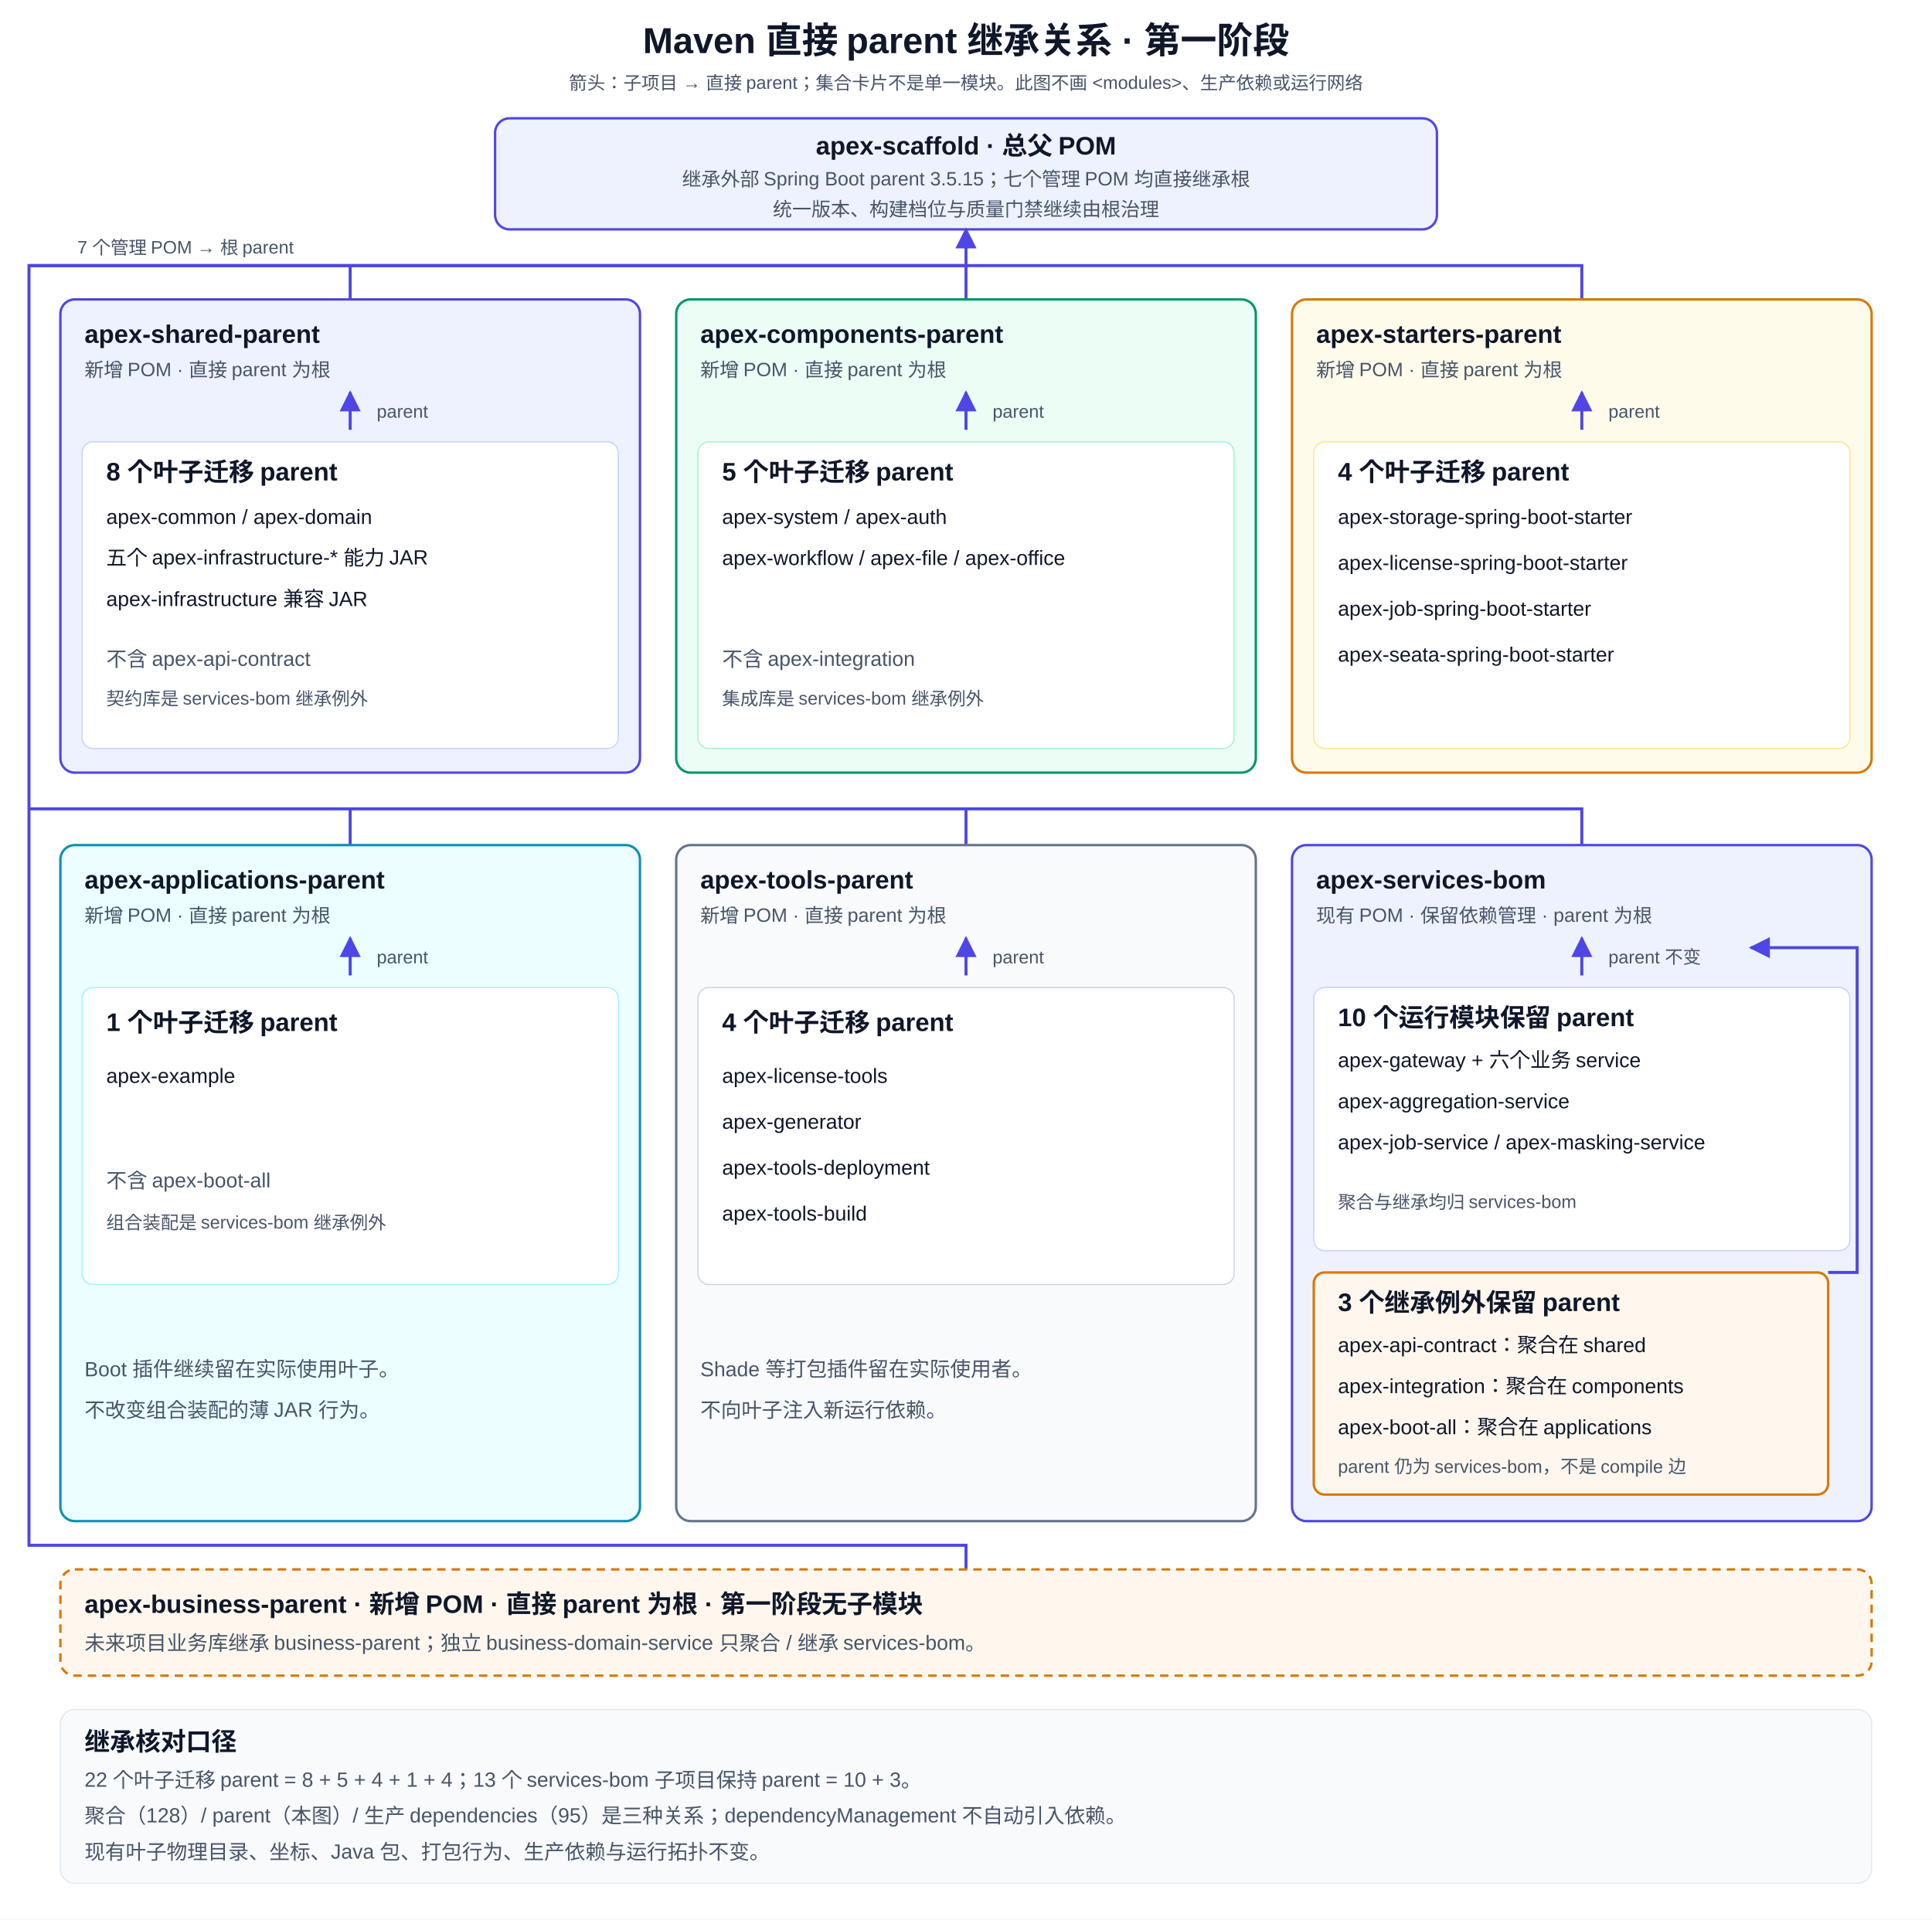
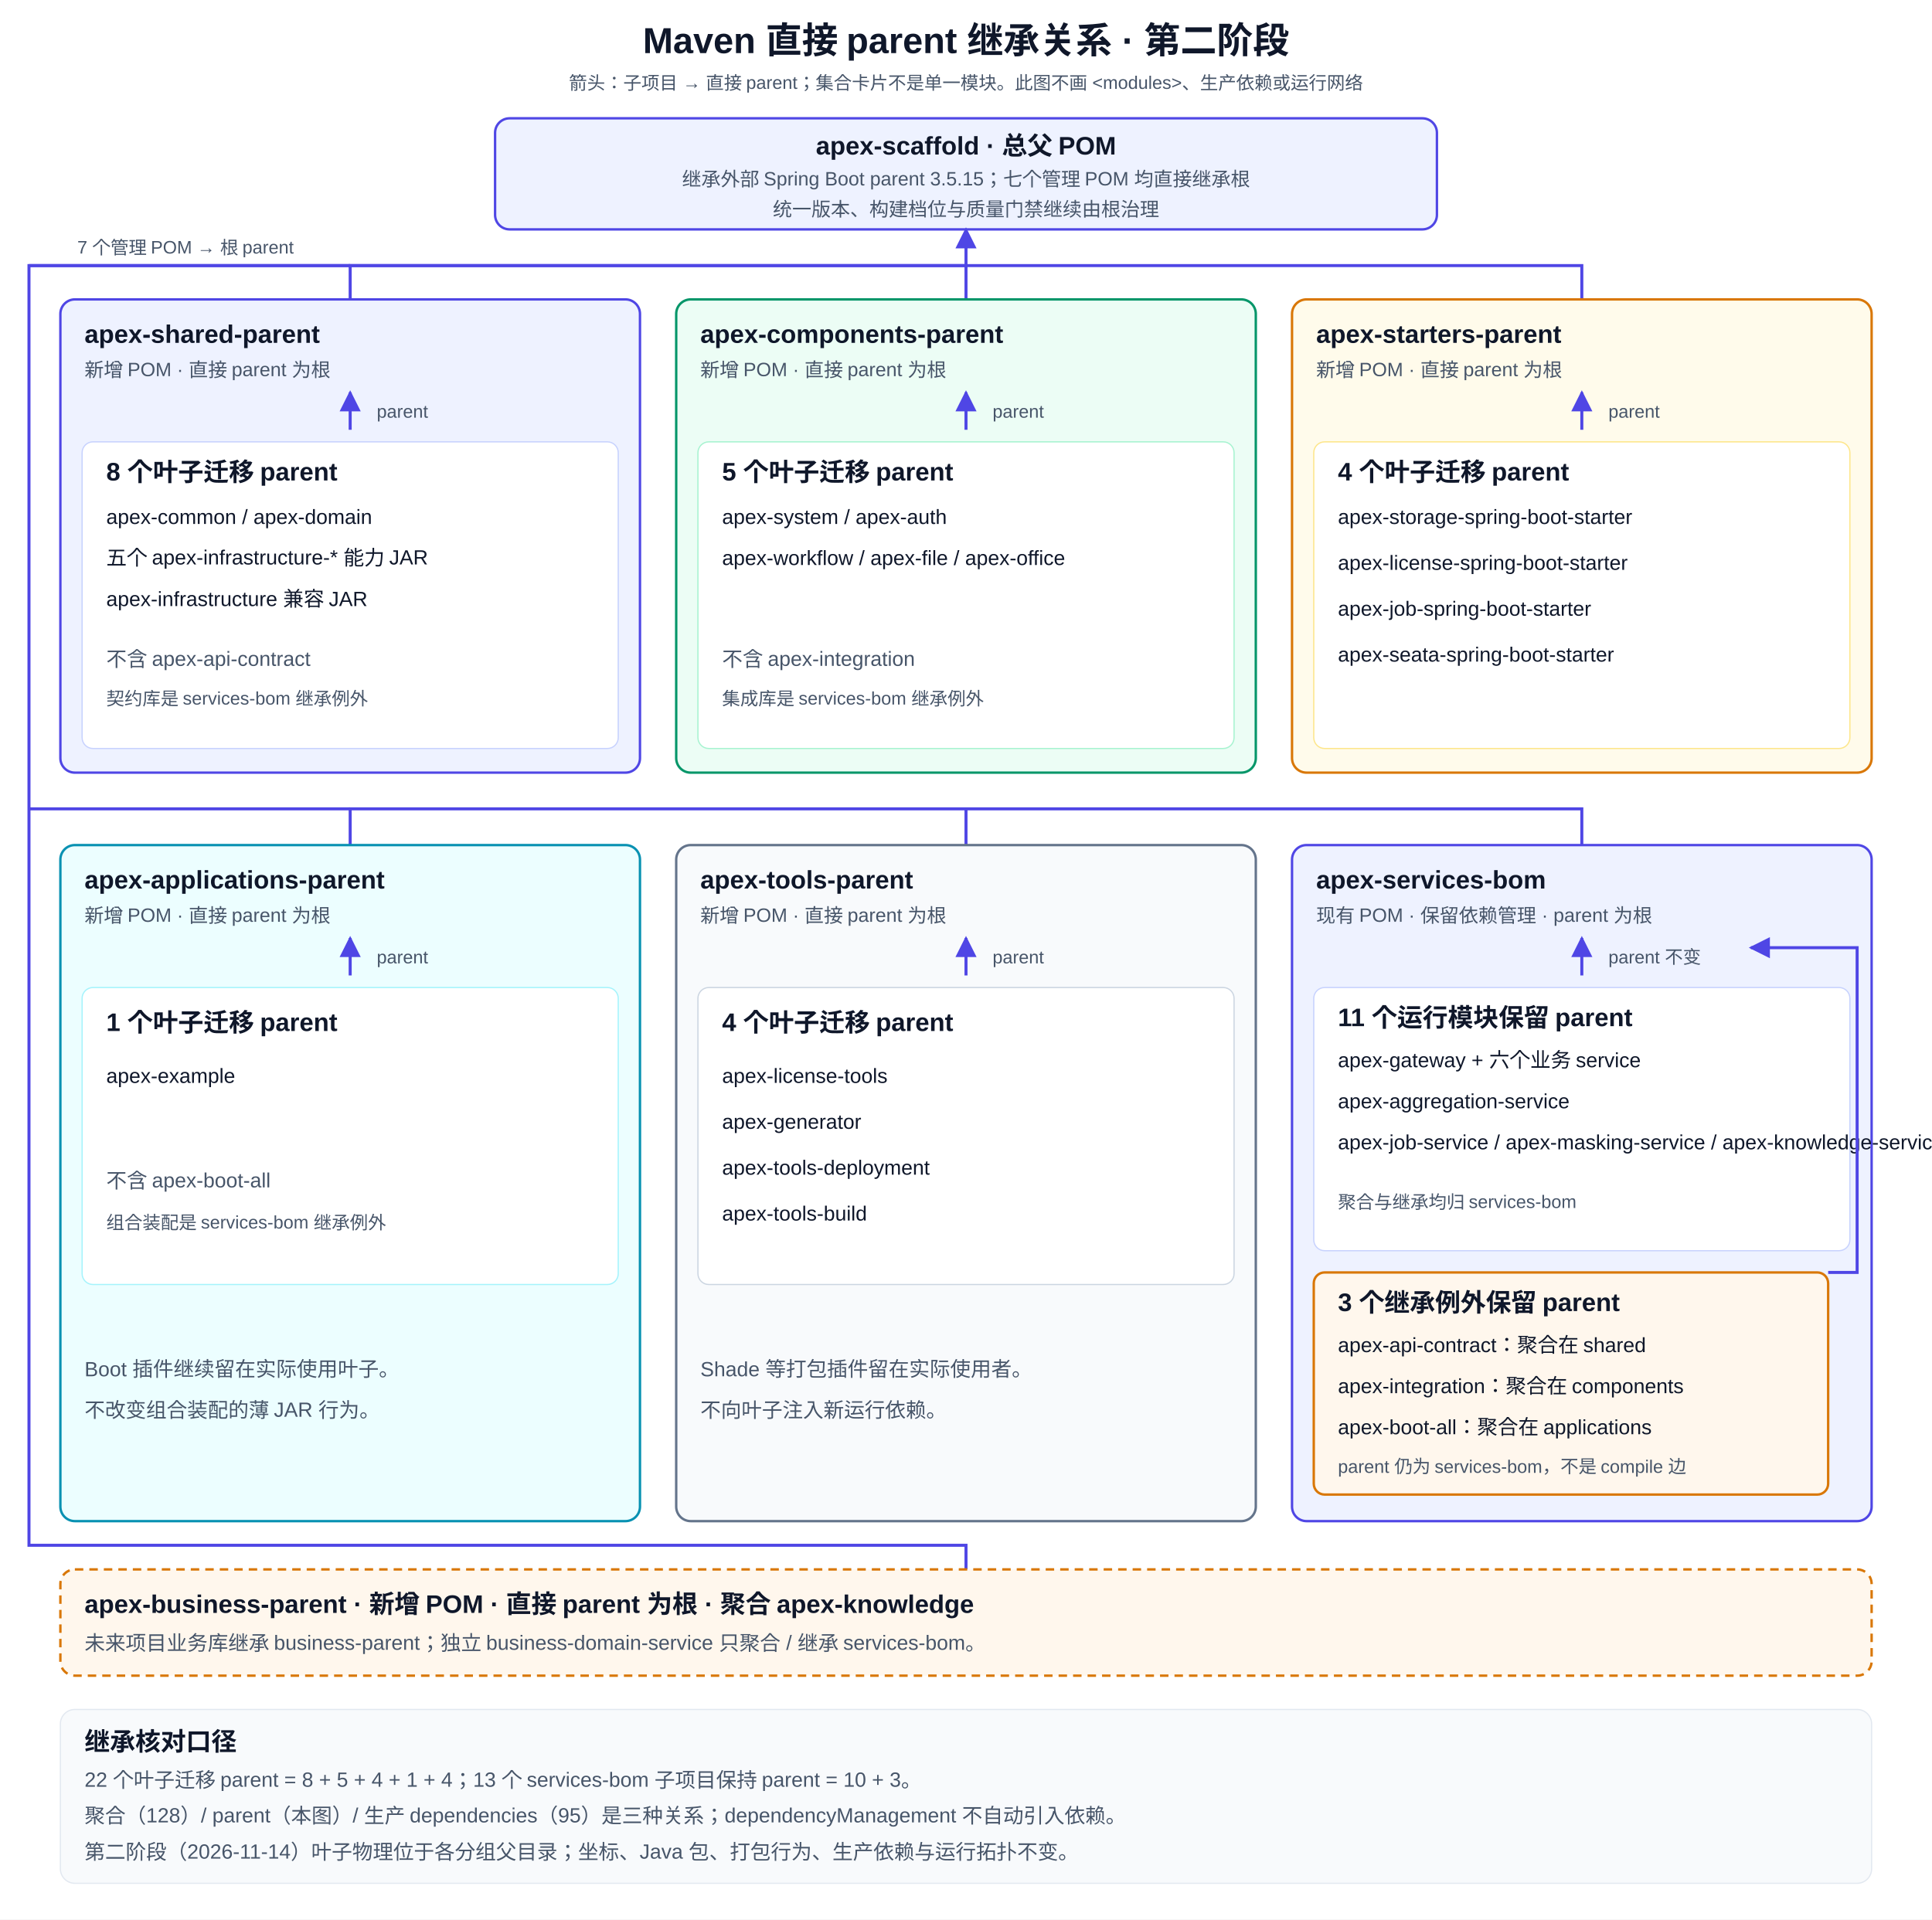
<svg xmlns="http://www.w3.org/2000/svg" width="1600" height="1590" viewBox="0 0 1600 1590" role="img" aria-labelledby="title desc">
  <defs>
    <style>
      text{font-family:Arial,"PingFang SC","Microsoft YaHei",sans-serif;fill:#0f172a}
      .title{font-size:30px;font-weight:700;text-anchor:middle}.sub{font-size:15px;fill:#475569;text-anchor:middle}
      .head{font-size:21px;font-weight:700}.meta{font-size:16px;fill:#475569}.code{font-size:17px}
      .note{font-size:17px;fill:#475569}.small{font-size:15px;fill:#475569}
      .edge{fill:none;stroke:#4f46e5;stroke-width:2.5}
    </style>
    <marker id="arrow" viewBox="0 0 10 10" refX="9" refY="5" markerWidth="7" markerHeight="7" orient="auto">
      <path d="M0 0L10 5L0 10Z" fill="#4f46e5" />
    </marker>
  </defs>
  <rect width="1600" height="1590" fill="#fff" />
-   <text x="800" y="44" class="title">Maven 直接 parent 继承关系 · 第一阶段</text>
+   <text x="800" y="44" class="title">Maven 直接 parent 继承关系 · 第二阶段</text>
  <text x="800" y="74" class="sub">箭头：子项目 → 直接 parent；集合卡片不是单一模块。此图不画 &lt;modules&gt;、生产依赖或运行网络</text>
  <rect x="410" y="98" width="780" height="92" rx="12" fill="#eef2ff" stroke="#4f46e5" stroke-width="2" />
  <text x="800" y="128" class="head" text-anchor="middle">apex-scaffold · 总父 POM</text>
  <text x="800" y="154" class="meta" text-anchor="middle">继承外部 Spring Boot parent 3.5.15；七个管理 POM 均直接继承根</text>
  <text x="800" y="179" class="meta" text-anchor="middle">统一版本、构建档位与质量门禁继续由根治理</text>
  <path class="edge" d="M290 248V220H1310V248M800 248V220" />
  <path class="edge" d="M290 700V670H1310V700M800 700V670" />
  <path class="edge" d="M800 1300V1280H24V220H800V190" marker-end="url(#arrow)" />
  <path class="edge" d="M24 670H290M24 220H290" />
  <text x="64" y="210" class="small">7 个管理 POM → 根 parent</text>
  <rect x="50" y="248" width="480" height="392" rx="12" fill="#eef2ff" stroke="#4f46e5" stroke-width="2" />
  <text x="70" y="284" class="head">apex-shared-parent</text>
  <text x="70" y="312" class="meta">新增 POM · 直接 parent 为根</text>
  <path class="edge" d="M290 356V325" marker-end="url(#arrow)" />
  <text x="312" y="346" class="small">parent</text>
  <rect x="68" y="366" width="444" height="254" rx="9" fill="#fff" stroke="#c7d2fe" />
  <text x="88" y="398" class="head">8 个叶子迁移 parent</text>
  <text x="88" y="434" class="code">apex-common / apex-domain</text>
  <text x="88" y="468" class="code">五个 apex-infrastructure-* 能力 JAR</text>
  <text x="88" y="502" class="code">apex-infrastructure 兼容 JAR</text>
  <text x="88" y="552" class="note">不含 apex-api-contract</text>
  <text x="88" y="584" class="small">契约库是 services-bom 继承例外</text>
  <rect x="560" y="248" width="480" height="392" rx="12" fill="#ecfdf5" stroke="#059669" stroke-width="2" />
  <text x="580" y="284" class="head">apex-components-parent</text>
  <text x="580" y="312" class="meta">新增 POM · 直接 parent 为根</text>
  <path class="edge" d="M800 356V325" marker-end="url(#arrow)" />
  <text x="822" y="346" class="small">parent</text>
  <rect x="578" y="366" width="444" height="254" rx="9" fill="#fff" stroke="#a7f3d0" />
  <text x="598" y="398" class="head">5 个叶子迁移 parent</text>
  <text x="598" y="434" class="code">apex-system / apex-auth</text>
  <text x="598" y="468" class="code">apex-workflow / apex-file / apex-office</text>
  <text x="598" y="552" class="note">不含 apex-integration</text>
  <text x="598" y="584" class="small">集成库是 services-bom 继承例外</text>
  <rect x="1070" y="248" width="480" height="392" rx="12" fill="#fffbeb" stroke="#d97706" stroke-width="2" />
  <text x="1090" y="284" class="head">apex-starters-parent</text>
  <text x="1090" y="312" class="meta">新增 POM · 直接 parent 为根</text>
  <path class="edge" d="M1310 356V325" marker-end="url(#arrow)" />
  <text x="1332" y="346" class="small">parent</text>
  <rect x="1088" y="366" width="444" height="254" rx="9" fill="#fff" stroke="#fde68a" />
  <text x="1108" y="398" class="head">4 个叶子迁移 parent</text>
  <text x="1108" y="434" class="code">apex-storage-spring-boot-starter</text>
  <text x="1108" y="472" class="code">apex-license-spring-boot-starter</text>
  <text x="1108" y="510" class="code">apex-job-spring-boot-starter</text>
  <text x="1108" y="548" class="code">apex-seata-spring-boot-starter</text>
  <rect x="50" y="700" width="480" height="560" rx="12" fill="#ecfeff" stroke="#0891b2" stroke-width="2" />
  <text x="70" y="736" class="head">apex-applications-parent</text>
  <text x="70" y="764" class="meta">新增 POM · 直接 parent 为根</text>
  <path class="edge" d="M290 808V777" marker-end="url(#arrow)" />
  <text x="312" y="798" class="small">parent</text>
  <rect x="68" y="818" width="444" height="246" rx="9" fill="#fff" stroke="#a5f3fc" />
  <text x="88" y="854" class="head">1 个叶子迁移 parent</text>
  <text x="88" y="897" class="code">apex-example</text>
  <text x="88" y="984" class="note">不含 apex-boot-all</text>
  <text x="88" y="1018" class="small">组合装配是 services-bom 继承例外</text>
  <text x="70" y="1140" class="note">Boot 插件继续留在实际使用叶子。</text>
  <text x="70" y="1174" class="note">不改变组合装配的薄 JAR 行为。</text>
  <rect x="560" y="700" width="480" height="560" rx="12" fill="#f8fafc" stroke="#64748b" stroke-width="2" />
  <text x="580" y="736" class="head">apex-tools-parent</text>
  <text x="580" y="764" class="meta">新增 POM · 直接 parent 为根</text>
  <path class="edge" d="M800 808V777" marker-end="url(#arrow)" />
  <text x="822" y="798" class="small">parent</text>
  <rect x="578" y="818" width="444" height="246" rx="9" fill="#fff" stroke="#cbd5e1" />
  <text x="598" y="854" class="head">4 个叶子迁移 parent</text>
  <text x="598" y="897" class="code">apex-license-tools</text>
  <text x="598" y="935" class="code">apex-generator</text>
  <text x="598" y="973" class="code">apex-tools-deployment</text>
  <text x="598" y="1011" class="code">apex-tools-build</text>
  <text x="580" y="1140" class="note">Shade 等打包插件留在实际使用者。</text>
  <text x="580" y="1174" class="note">不向叶子注入新运行依赖。</text>
  <rect x="1070" y="700" width="480" height="560" rx="12" fill="#eef2ff" stroke="#4f46e5" stroke-width="2" />
  <text x="1090" y="736" class="head">apex-services-bom</text>
  <text x="1090" y="764" class="meta">现有 POM · 保留依赖管理 · parent 为根</text>
  <path class="edge" d="M1310 808V777" marker-end="url(#arrow)" />
  <text x="1332" y="798" class="small">parent 不变</text>
  <rect x="1088" y="818" width="444" height="218" rx="9" fill="#fff" stroke="#c7d2fe" />
-   <text x="1108" y="850" class="head">10 个运行模块保留 parent</text>
+   <text x="1108" y="850" class="head">11 个运行模块保留 parent</text>
  <text x="1108" y="884" class="code">apex-gateway + 六个业务 service</text>
  <text x="1108" y="918" class="code">apex-aggregation-service</text>
-   <text x="1108" y="952" class="code">apex-job-service / apex-masking-service</text>
+   <text x="1108" y="952" class="code">apex-job-service / apex-masking-service / apex-knowledge-service</text>
  <text x="1108" y="1001" class="small">聚合与继承均归 services-bom</text>
  <path class="edge" d="M1514 1054H1538V785H1450" marker-end="url(#arrow)" />
  <rect x="1088" y="1054" width="426" height="184" rx="9" fill="#fff7ed" stroke="#d97706" stroke-width="2" />
  <text x="1108" y="1086" class="head">3 个继承例外保留 parent</text>
  <text x="1108" y="1120" class="code">apex-api-contract：聚合在 shared</text>
  <text x="1108" y="1154" class="code">apex-integration：聚合在 components</text>
  <text x="1108" y="1188" class="code">apex-boot-all：聚合在 applications</text>
  <text x="1108" y="1220" class="small">parent 仍为 services-bom，不是 compile 边</text>
  <rect x="50" y="1300" width="1500" height="88" rx="12" fill="#fff7ed" stroke="#d97706" stroke-width="2" stroke-dasharray="7 5" />
-   <text x="70" y="1336" class="head">apex-business-parent · 新增 POM · 直接 parent 为根 · 第一阶段无子模块</text>
+   <text x="70" y="1336" class="head">apex-business-parent · 新增 POM · 直接 parent 为根 · 聚合 apex-knowledge</text>
  <text x="70" y="1367" class="note">未来项目业务库继承 business-parent；独立 business-domain-service 只聚合 / 继承 services-bom。</text>
  <rect x="50" y="1416" width="1500" height="144" rx="12" fill="#f8fafc" stroke="#e2e8f0" />
  <text x="70" y="1450" class="head">继承核对口径</text>
  <text x="70" y="1480" class="note">22 个叶子迁移 parent = 8 + 5 + 4 + 1 + 4；13 个 services-bom 子项目保持 parent = 10 + 3。</text>
  <text x="70" y="1510" class="note">聚合（128）/ parent（本图）/ 生产 dependencies（95）是三种关系；dependencyManagement 不自动引入依赖。</text>
-   <text x="70" y="1540" class="note">现有叶子物理目录、坐标、Java 包、打包行为、生产依赖与运行拓扑不变。</text>
+   <text x="70" y="1540" class="note">第二阶段（2026-11-14）叶子物理位于各分组父目录；坐标、Java 包、打包行为、生产依赖与运行拓扑不变。</text>
</svg>
